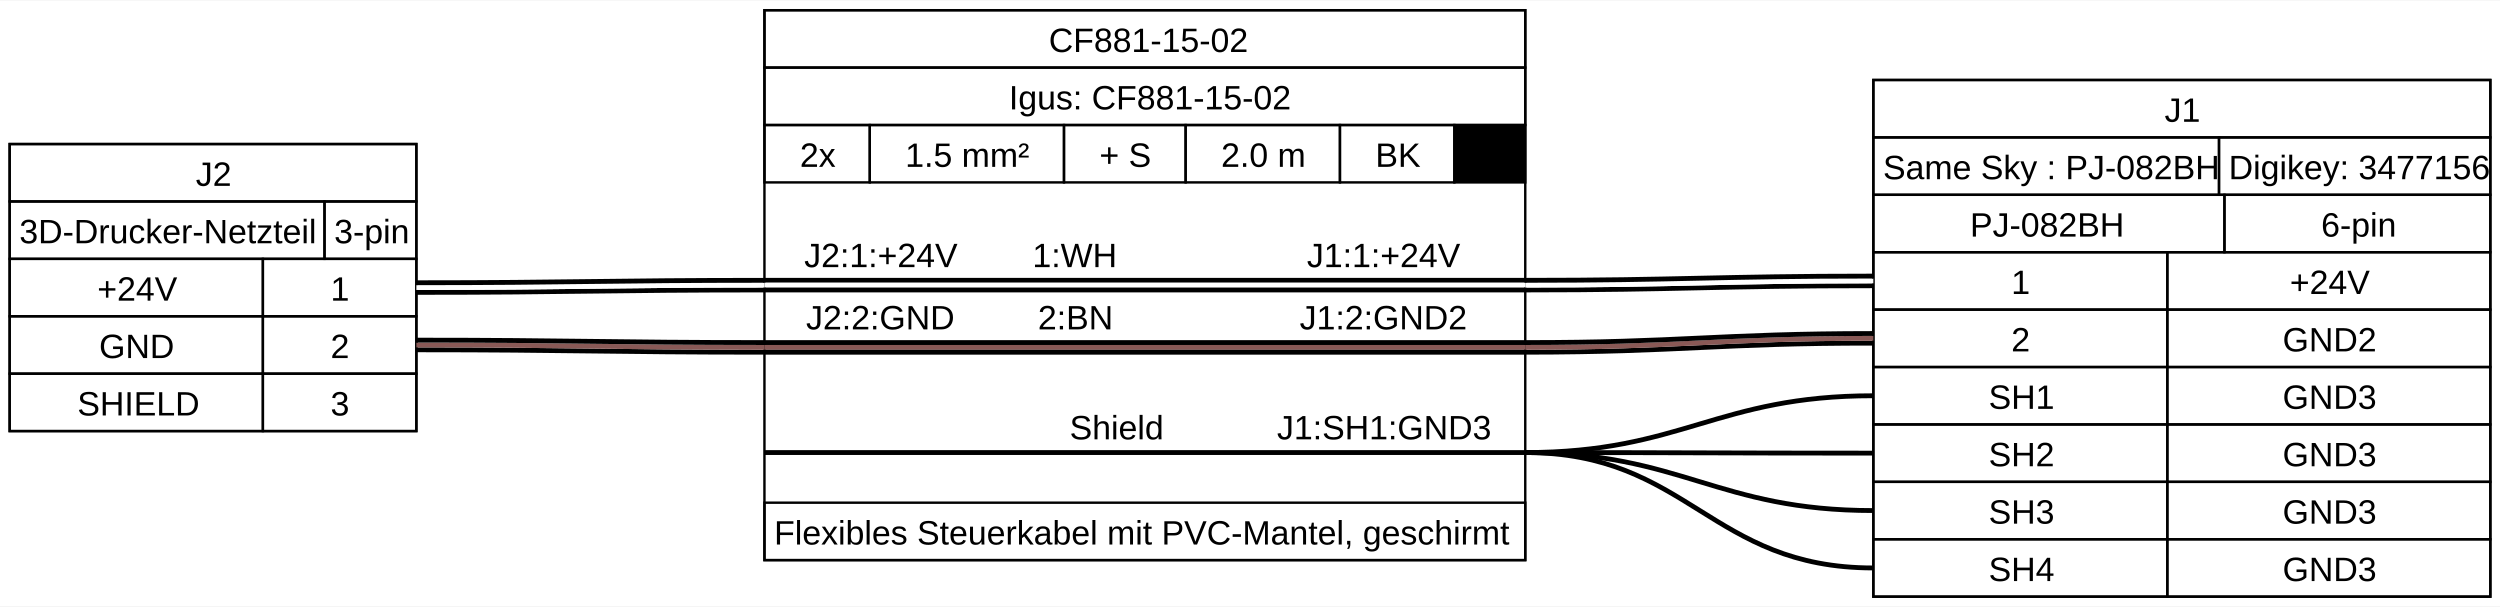
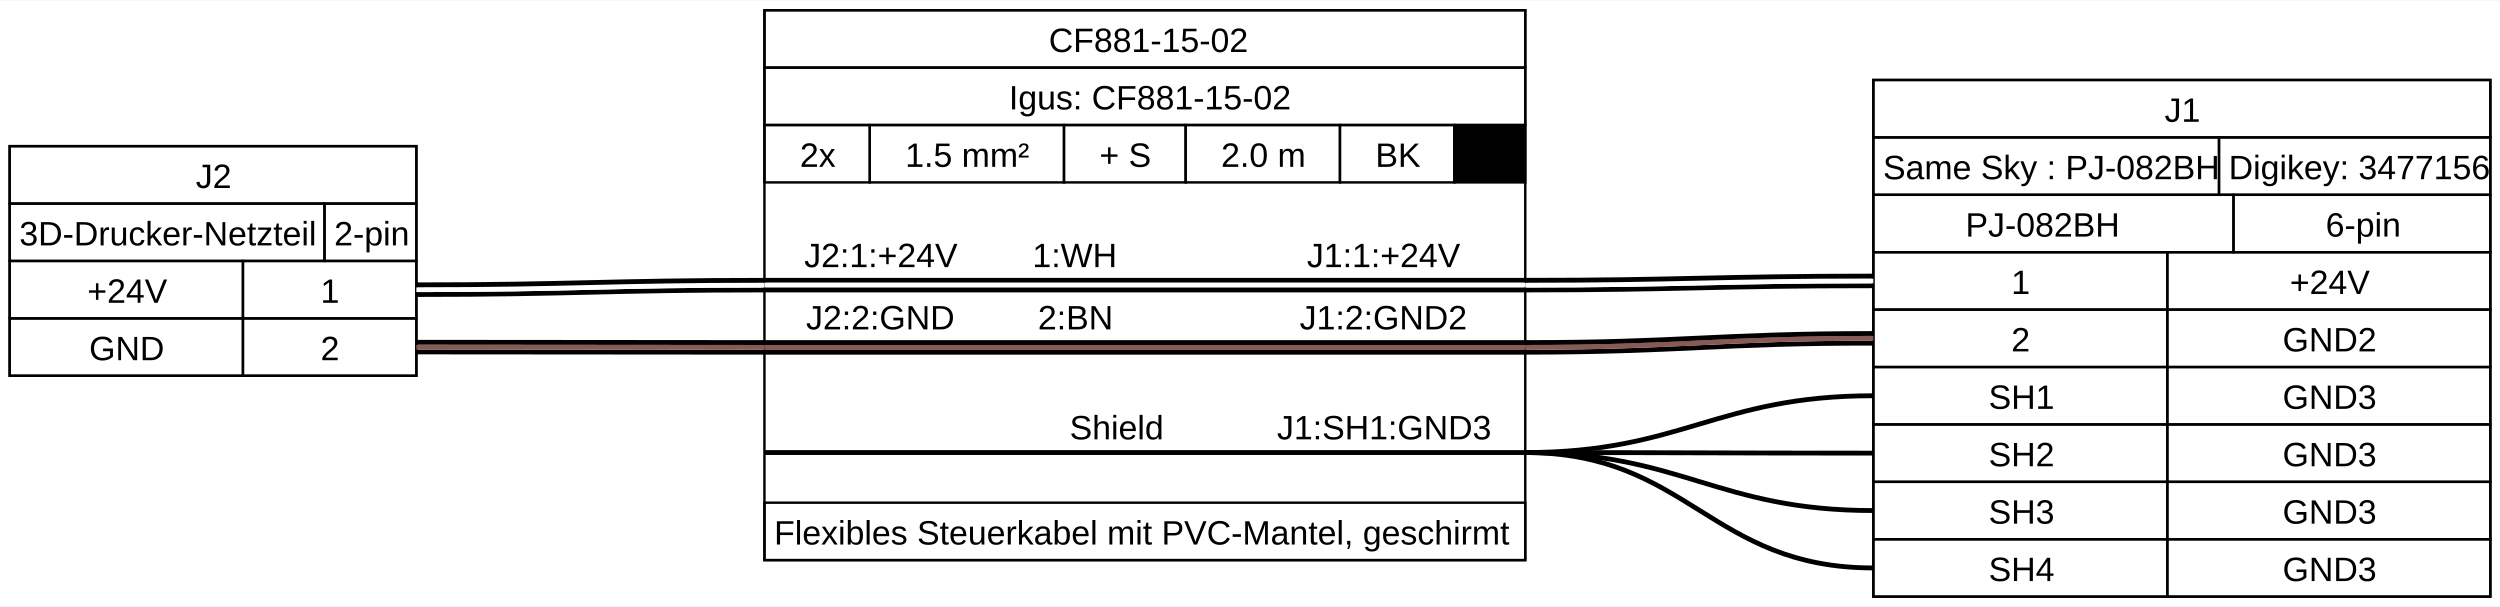
<svg xmlns="http://www.w3.org/2000/svg" width="1034pt" height="251pt" viewBox="0.00 0.00 1034.25 250.62">
  <g id="graph0" class="graph" transform="scale(1 1) rotate(0) translate(4 246.62)">
    <polygon fill="#ffffff" stroke="none" points="-4,4 -4,-246.62 1030.25,-246.62 1030.25,4 -4,4" />
    <g id="node1" class="node">
-       <polygon fill="#ffffff" stroke="black" points="168.25,-187.25 0,-187.25 0,-68.5 168.25,-68.5 168.25,-187.25" />
-       <polygon fill="none" stroke="black" points="0,-163.5 0,-187.25 168.25,-187.25 168.25,-163.5 0,-163.5" />
-       <text text-anchor="start" x="77" y="-169.95" font-family="arial" font-size="14.00">J2</text>
-       <polygon fill="none" stroke="black" points="0,-139.75 0,-163.5 130.25,-163.5 130.25,-139.75 0,-139.75" />
-       <text text-anchor="start" x="4" y="-146.2" font-family="arial" font-size="14.00">3D-Drucker-Netzteil </text>
-       <polygon fill="none" stroke="black" points="130.25,-139.75 130.25,-163.5 168.25,-163.5 168.25,-139.75 130.25,-139.75" />
-       <text text-anchor="start" x="134.25" y="-146.2" font-family="arial" font-size="14.00">3-pin</text>
-       <polygon fill="none" stroke="black" points="0,-116 0,-139.75 104.75,-139.75 104.75,-116 0,-116" />
-       <text text-anchor="start" x="36.25" y="-122.45" font-family="arial" font-size="14.00">+24V</text>
-       <polygon fill="none" stroke="black" points="104.75,-116 104.75,-139.75 168.25,-139.75 168.25,-116 104.75,-116" />
-       <text text-anchor="start" x="132.75" y="-122.45" font-family="arial" font-size="14.00">1</text>
-       <polygon fill="none" stroke="black" points="0,-92.25 0,-116 104.75,-116 104.75,-92.25 0,-92.25" />
-       <text text-anchor="start" x="37" y="-98.7" font-family="arial" font-size="14.00">GND</text>
-       <polygon fill="none" stroke="black" points="104.75,-92.25 104.75,-116 168.25,-116 168.25,-92.25 104.75,-92.25" />
-       <text text-anchor="start" x="132.75" y="-98.7" font-family="arial" font-size="14.00">2</text>
-       <polygon fill="none" stroke="black" points="0,-68.5 0,-92.25 104.75,-92.25 104.75,-68.5 0,-68.5" />
-       <text text-anchor="start" x="28" y="-74.95" font-family="arial" font-size="14.00">SHIELD</text>
-       <polygon fill="none" stroke="black" points="104.75,-68.5 104.75,-92.25 168.25,-92.25 168.25,-68.5 104.75,-68.5" />
-       <text text-anchor="start" x="132.75" y="-74.95" font-family="arial" font-size="14.00">3</text>
+       <polygon fill="#ffffff" stroke="black" points="168.25,-186.38 0,-186.38 0,-91.38 168.25,-91.38 168.25,-186.38" />
+       <polygon fill="none" stroke="black" points="0,-162.62 0,-186.38 168.25,-186.38 168.25,-162.62 0,-162.62" />
+       <text text-anchor="start" x="77" y="-169.07" font-family="arial" font-size="14.00">J2</text>
+       <polygon fill="none" stroke="black" points="0,-138.88 0,-162.62 130.25,-162.62 130.25,-138.88 0,-138.88" />
+       <text text-anchor="start" x="4" y="-145.32" font-family="arial" font-size="14.00">3D-Drucker-Netzteil </text>
+       <polygon fill="none" stroke="black" points="130.25,-138.88 130.25,-162.62 168.25,-162.62 168.25,-138.88 130.25,-138.88" />
+       <text text-anchor="start" x="134.25" y="-145.32" font-family="arial" font-size="14.00">2-pin</text>
+       <polygon fill="none" stroke="black" points="0,-115.12 0,-138.88 96.5,-138.88 96.5,-115.12 0,-115.12" />
+       <text text-anchor="start" x="32.12" y="-121.58" font-family="arial" font-size="14.00">+24V</text>
+       <polygon fill="none" stroke="black" points="96.5,-115.12 96.5,-138.88 168.25,-138.88 168.25,-115.12 96.5,-115.12" />
+       <text text-anchor="start" x="128.62" y="-121.58" font-family="arial" font-size="14.00">1</text>
+       <polygon fill="none" stroke="black" points="0,-91.38 0,-115.12 96.5,-115.12 96.5,-91.38 0,-91.38" />
+       <text text-anchor="start" x="32.88" y="-97.83" font-family="arial" font-size="14.00">GND</text>
+       <polygon fill="none" stroke="black" points="96.5,-91.38 96.5,-115.12 168.25,-115.12 168.25,-91.38 96.5,-91.38" />
+       <text text-anchor="start" x="128.62" y="-97.83" font-family="arial" font-size="14.00">2</text>
    </g>
    <g id="node3" class="node">
      <polygon fill="#ffffff" stroke="black" points="627,-242.62 312.25,-242.62 312.25,-15.12 627,-15.12 627,-242.62" />
      <polygon fill="none" stroke="black" points="312.25,-218.88 312.25,-242.62 627,-242.62 627,-218.88 312.25,-218.88" />
      <text text-anchor="start" x="429.88" y="-225.32" font-family="arial" font-size="14.00">CF881-15-02</text>
      <polygon fill="none" stroke="black" points="312.25,-195.12 312.25,-218.88 627,-218.88 627,-195.12 312.25,-195.12" />
      <text text-anchor="start" x="413.38" y="-201.57" font-family="arial" font-size="14.00">Igus: CF881-15-02</text>
      <polygon fill="none" stroke="black" points="312.25,-171.38 312.25,-195.12 355.83,-195.12 355.83,-171.38 312.25,-171.38" />
      <text text-anchor="start" x="326.92" y="-177.82" font-family="arial" font-size="14.00">2x</text>
      <polygon fill="none" stroke="black" points="355.83,-171.38 355.83,-195.12 436.17,-195.12 436.17,-171.38 355.83,-171.38" />
      <text text-anchor="start" x="370.5" y="-177.82" font-family="arial" font-size="14.00">1.5 mm²</text>
      <polygon fill="none" stroke="black" points="436.17,-171.38 436.17,-195.12 486.5,-195.12 486.5,-171.38 436.17,-171.38" />
      <text text-anchor="start" x="450.83" y="-177.82" font-family="arial" font-size="14.00">+ S</text>
      <polygon fill="none" stroke="black" points="486.5,-171.38 486.5,-195.12 550.33,-195.12 550.33,-171.38 486.5,-171.38" />
      <text text-anchor="start" x="501.17" y="-177.82" font-family="arial" font-size="14.00">2.0 m</text>
      <polygon fill="none" stroke="black" points="550.33,-171.38 550.33,-195.12 597.67,-195.12 597.67,-171.38 550.33,-171.38" />
      <text text-anchor="start" x="565" y="-177.82" font-family="arial" font-size="14.00">BK</text>
      <polygon fill="#000000" stroke="none" points="597.67,-171.38 597.67,-195.12 627,-195.12 627,-171.38 597.67,-171.38" />
      <polygon fill="none" stroke="black" points="597.67,-171.38 597.67,-195.12 627,-195.12 627,-171.38 597.67,-171.38" />
      <text text-anchor="start" x="357.58" y="-156.07" font-family="arial" font-size="14.00"> </text>
      <text text-anchor="start" x="328.71" y="-136.32" font-family="arial" font-size="14.00">J2:1:+24V</text>
      <text text-anchor="start" x="423.12" y="-136.32" font-family="arial" font-size="14.00">     1:WH    </text>
      <text text-anchor="start" x="536.67" y="-136.32" font-family="arial" font-size="14.00">J1:1:+24V</text>
      <polygon fill="#000000" stroke="none" points="312.25,-129.88 312.25,-131.88 627,-131.88 627,-129.88 312.25,-129.88" />
      <polygon fill="#ffffff" stroke="none" points="312.25,-127.88 312.25,-129.88 627,-129.88 627,-127.88 312.25,-127.88" />
      <polygon fill="#000000" stroke="none" points="312.25,-125.88 312.25,-127.88 627,-127.88 627,-125.88 312.25,-125.88" />
      <text text-anchor="start" x="329.46" y="-110.58" font-family="arial" font-size="14.00">J2:2:GND</text>
      <text text-anchor="start" x="425.38" y="-110.58" font-family="arial" font-size="14.00">     2:BN    </text>
      <text text-anchor="start" x="533.67" y="-110.58" font-family="arial" font-size="14.00">J1:2:GND2</text>
      <polygon fill="#000000" stroke="none" points="312.25,-104.12 312.25,-106.12 627,-106.12 627,-104.12 312.25,-104.12" />
      <polygon fill="#895956" stroke="none" points="312.25,-102.12 312.25,-104.12 627,-104.12 627,-102.12 312.25,-102.12" />
      <polygon fill="#000000" stroke="none" points="312.25,-100.12 312.25,-102.12 627,-102.12 627,-100.12 312.25,-100.12" />
      <text text-anchor="start" x="357.58" y="-84.83" font-family="arial" font-size="14.00"> </text>
      <text text-anchor="start" x="438.5" y="-65.08" font-family="arial" font-size="14.00">Shield</text>
      <text text-anchor="start" x="524.29" y="-65.08" font-family="arial" font-size="14.00">J1:SH1:GND3</text>
      <polygon fill="#000000" stroke="none" points="312.25,-58.62 312.25,-60.62 627,-60.62 627,-58.62 312.25,-58.62" />
      <text text-anchor="start" x="357.58" y="-43.33" font-family="arial" font-size="14.00"> </text>
      <polygon fill="none" stroke="black" points="312.25,-15.12 312.25,-38.88 627,-38.88 627,-15.12 312.25,-15.12" />
      <text text-anchor="start" x="316.25" y="-21.57" font-family="arial" font-size="14.00">Flexibles Steuerkabel mit PVC-Mantel, geschirmt   </text>
    </g>
    <g id="edge1" class="edge">
-       <path fill="none" stroke="#000000" stroke-width="2" d="M168.25,-125.88C232.38,-125.88 248.37,-126.88 312.25,-126.88" />
-       <path fill="none" stroke="#ffffff" stroke-width="2" d="M168.25,-127.88C232.25,-127.88 248.25,-128.88 312.25,-128.88" />
-       <path fill="none" stroke="#000000" stroke-width="2" d="M168.25,-129.87C232.13,-129.87 248.12,-130.87 312.25,-130.87" />
+       <path fill="none" stroke="#000000" stroke-width="2" d="M168.25,-125C232.49,-125.01 248.48,-126.89 312.25,-126.88" />
+       <path fill="none" stroke="#ffffff" stroke-width="2" d="M168.25,-127C232.26,-127 248.24,-128.88 312.25,-128.88" />
+       <path fill="none" stroke="#000000" stroke-width="2" d="M168.25,-129C232.02,-128.99 248.01,-130.86 312.25,-130.87" />
    </g>
    <g id="edge3" class="edge">
-       <path fill="none" stroke="#000000" stroke-width="2" d="M168.25,-102.13C232.13,-102.13 248.12,-101.13 312.25,-101.13" />
-       <path fill="none" stroke="#895956" stroke-width="2" d="M168.25,-104.12C232.25,-104.12 248.25,-103.12 312.25,-103.12" />
-       <path fill="none" stroke="#000000" stroke-width="2" d="M168.25,-106.12C232.38,-106.12 248.37,-105.12 312.25,-105.12" />
+       <path fill="none" stroke="#000000" stroke-width="2" d="M168.25,-101.25C232.23,-101.25 248.23,-101.13 312.25,-101.13" />
+       <path fill="none" stroke="#895956" stroke-width="2" d="M168.25,-103.25C232.25,-103.25 248.25,-103.12 312.25,-103.12" />
+       <path fill="none" stroke="#000000" stroke-width="2" d="M168.25,-105.25C232.27,-105.25 248.27,-105.12 312.25,-105.12" />
    </g>
    <g id="node2" class="node">
      <polygon fill="#ffffff" stroke="black" points="1026.25,-213.75 771,-213.75 771,0 1026.25,0 1026.25,-213.75" />
      <polygon fill="none" stroke="black" points="771,-190 771,-213.75 1026.25,-213.75 1026.25,-190 771,-190" />
      <text text-anchor="start" x="891.5" y="-196.45" font-family="arial" font-size="14.00">J1</text>
      <polygon fill="none" stroke="black" points="771,-166.25 771,-190 914,-190 914,-166.25 771,-166.25" />
      <text text-anchor="start" x="775" y="-172.7" font-family="arial" font-size="14.00">Same Sky : PJ-082BH</text>
      <polygon fill="none" stroke="black" points="914,-166.25 914,-190 1026.25,-190 1026.25,-166.25 914,-166.25" />
      <text text-anchor="start" x="918" y="-172.7" font-family="arial" font-size="14.00">Digikey: 3477156</text>
-       <polygon fill="none" stroke="black" points="771,-142.5 771,-166.25 916.25,-166.25 916.25,-142.5 771,-142.5" />
-       <text text-anchor="start" x="811" y="-148.95" font-family="arial" font-size="14.00">PJ-082BH </text>
-       <polygon fill="none" stroke="black" points="916.25,-142.5 916.25,-166.25 1026.25,-166.25 1026.25,-142.5 916.25,-142.5" />
-       <text text-anchor="start" x="956.25" y="-148.95" font-family="arial" font-size="14.00">6-pin</text>
+       <polygon fill="none" stroke="black" points="771,-142.5 771,-166.25 920,-166.25 920,-142.5 771,-142.5" />
+       <text text-anchor="start" x="809.12" y="-148.95" font-family="arial" font-size="14.00">PJ-082BH   </text>
+       <polygon fill="none" stroke="black" points="920,-142.5 920,-166.25 1026.25,-166.25 1026.25,-142.5 920,-142.5" />
+       <text text-anchor="start" x="958.12" y="-148.95" font-family="arial" font-size="14.00">6-pin</text>
      <polygon fill="none" stroke="black" points="771,-118.75 771,-142.5 892.62,-142.5 892.62,-118.75 771,-118.75" />
      <text text-anchor="start" x="828.06" y="-125.2" font-family="arial" font-size="14.00">1</text>
      <polygon fill="none" stroke="black" points="892.62,-118.75 892.62,-142.5 1026.25,-142.5 1026.25,-118.75 892.62,-118.75" />
      <text text-anchor="start" x="943.31" y="-125.2" font-family="arial" font-size="14.00">+24V</text>
      <polygon fill="none" stroke="black" points="771,-95 771,-118.75 892.62,-118.75 892.62,-95 771,-95" />
      <text text-anchor="start" x="828.06" y="-101.45" font-family="arial" font-size="14.00">2</text>
      <polygon fill="none" stroke="black" points="892.62,-95 892.62,-118.75 1026.25,-118.75 1026.25,-95 892.62,-95" />
      <text text-anchor="start" x="940.31" y="-101.45" font-family="arial" font-size="14.00">GND2</text>
      <polygon fill="none" stroke="black" points="771,-71.25 771,-95 892.62,-95 892.62,-71.25 771,-71.25" />
      <text text-anchor="start" x="818.69" y="-77.7" font-family="arial" font-size="14.00">SH1</text>
      <polygon fill="none" stroke="black" points="892.62,-71.25 892.62,-95 1026.25,-95 1026.25,-71.25 892.62,-71.25" />
      <text text-anchor="start" x="940.31" y="-77.7" font-family="arial" font-size="14.00">GND3</text>
      <polygon fill="none" stroke="black" points="771,-47.5 771,-71.25 892.62,-71.25 892.62,-47.5 771,-47.5" />
      <text text-anchor="start" x="818.69" y="-53.95" font-family="arial" font-size="14.00">SH2</text>
      <polygon fill="none" stroke="black" points="892.62,-47.5 892.62,-71.25 1026.25,-71.25 1026.25,-47.5 892.62,-47.5" />
      <text text-anchor="start" x="940.31" y="-53.95" font-family="arial" font-size="14.00">GND3</text>
      <polygon fill="none" stroke="black" points="771,-23.75 771,-47.5 892.62,-47.5 892.62,-23.75 771,-23.75" />
      <text text-anchor="start" x="818.69" y="-30.2" font-family="arial" font-size="14.00">SH3</text>
      <polygon fill="none" stroke="black" points="892.62,-23.75 892.62,-47.5 1026.25,-47.5 1026.25,-23.75 892.62,-23.75" />
      <text text-anchor="start" x="940.31" y="-30.2" font-family="arial" font-size="14.00">GND3</text>
      <polygon fill="none" stroke="black" points="771,0 771,-23.75 892.62,-23.75 892.62,0 771,0" />
      <text text-anchor="start" x="818.69" y="-6.45" font-family="arial" font-size="14.00">SH4</text>
      <polygon fill="none" stroke="black" points="892.62,0 892.62,-23.75 1026.25,-23.75 1026.25,0 892.62,0" />
      <text text-anchor="start" x="940.31" y="-6.45" font-family="arial" font-size="14.00">GND3</text>
    </g>
    <g id="edge2" class="edge">
      <path fill="none" stroke="#000000" stroke-width="2" d="M627,-126.88C691.22,-126.89 707.21,-128.64 771,-128.63" />
      <path fill="none" stroke="#ffffff" stroke-width="2" d="M627,-128.88C691,-128.88 707,-130.63 771,-130.62" />
      <path fill="none" stroke="#000000" stroke-width="2" d="M627,-130.87C690.79,-130.86 706.78,-132.61 771,-132.62" />
    </g>
    <g id="edge4" class="edge">
      <path fill="none" stroke="#000000" stroke-width="2" d="M627,-101.13C691.48,-101.18 707.44,-104.93 771,-104.88" />
      <path fill="none" stroke="#895956" stroke-width="2" d="M627,-103.12C691.02,-103.12 706.98,-106.87 771,-106.87" />
      <path fill="none" stroke="#000000" stroke-width="2" d="M627,-105.12C690.56,-105.07 706.52,-108.82 771,-108.87" />
    </g>
    <g id="edge5" class="edge">
      <path fill="none" stroke="#000000" stroke-width="2" d="M627,-59.62C691.85,-59.63 706.15,-83.12 771,-83.12" />
    </g>
    <g id="edge6" class="edge">
      <path fill="none" stroke="#000000" stroke-width="2" d="M627,-59.62C691,-59.63 707,-59.38 771,-59.38" />
    </g>
    <g id="edge7" class="edge">
      <path fill="none" stroke="#000000" stroke-width="2" d="M627,-59.62C691.88,-59.63 706.12,-35.62 771,-35.62" />
    </g>
    <g id="edge8" class="edge">
      <path fill="none" stroke="#000000" stroke-width="2" d="M627,-59.62C694.43,-59.63 703.57,-11.88 771,-11.88" />
    </g>
  </g>
</svg>
